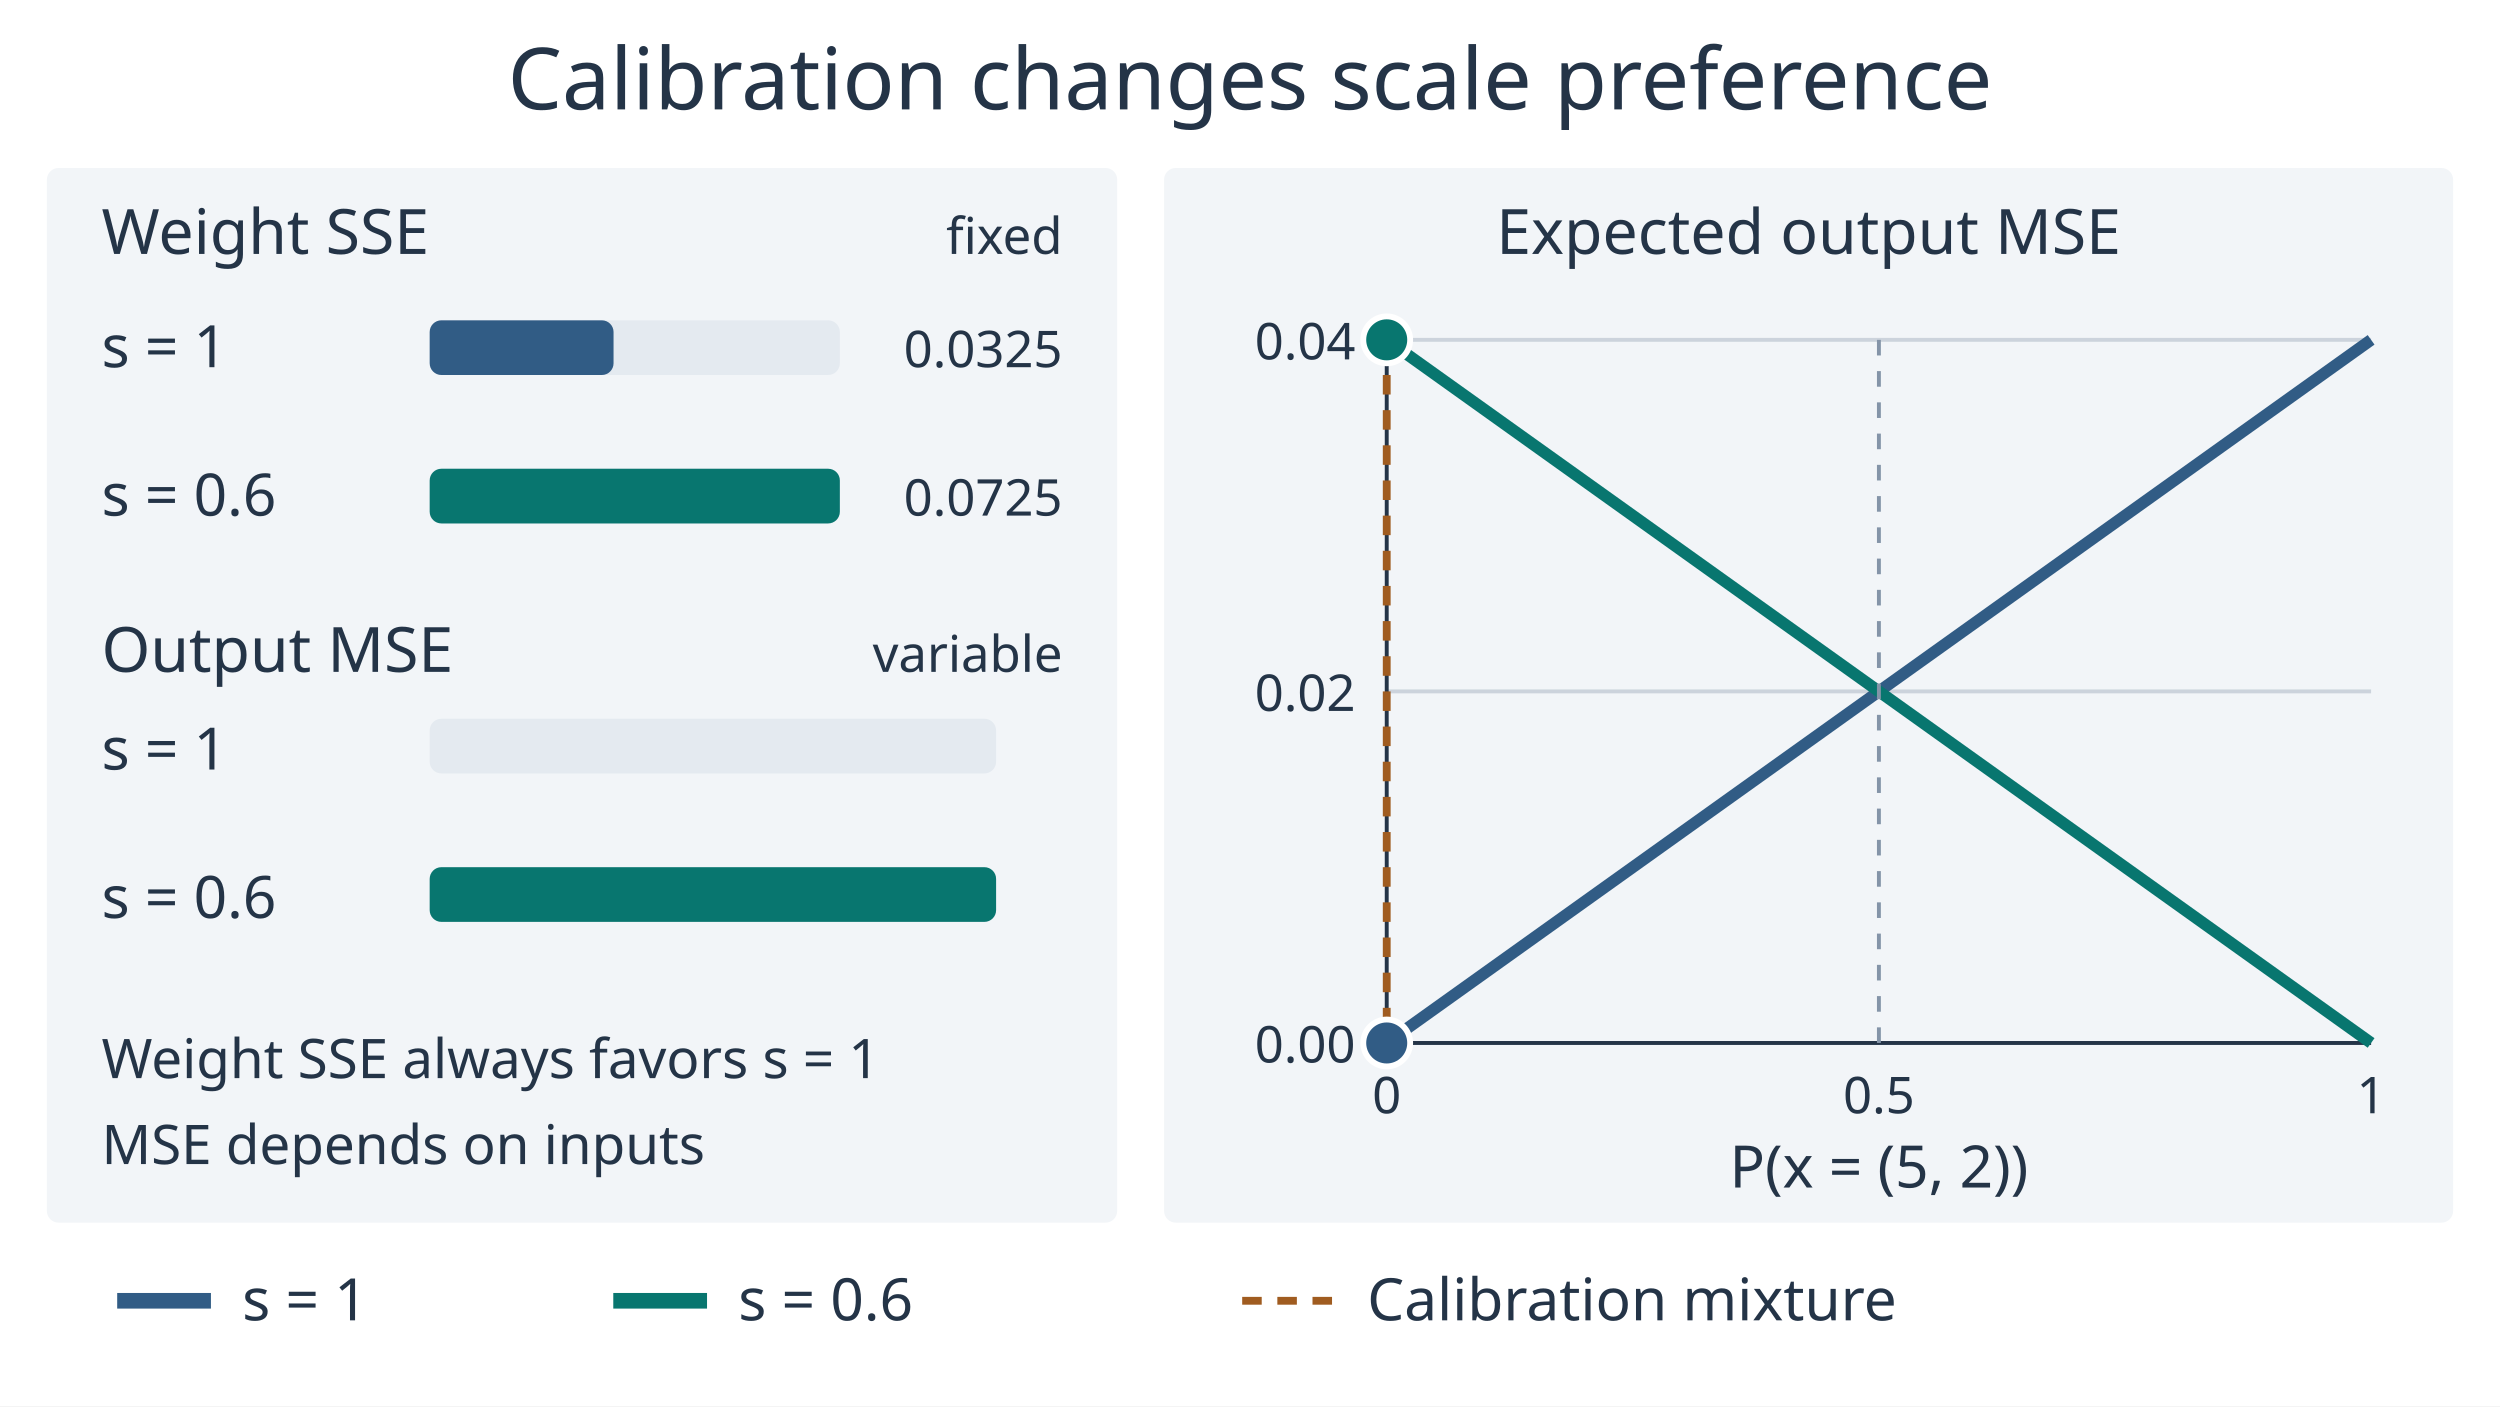
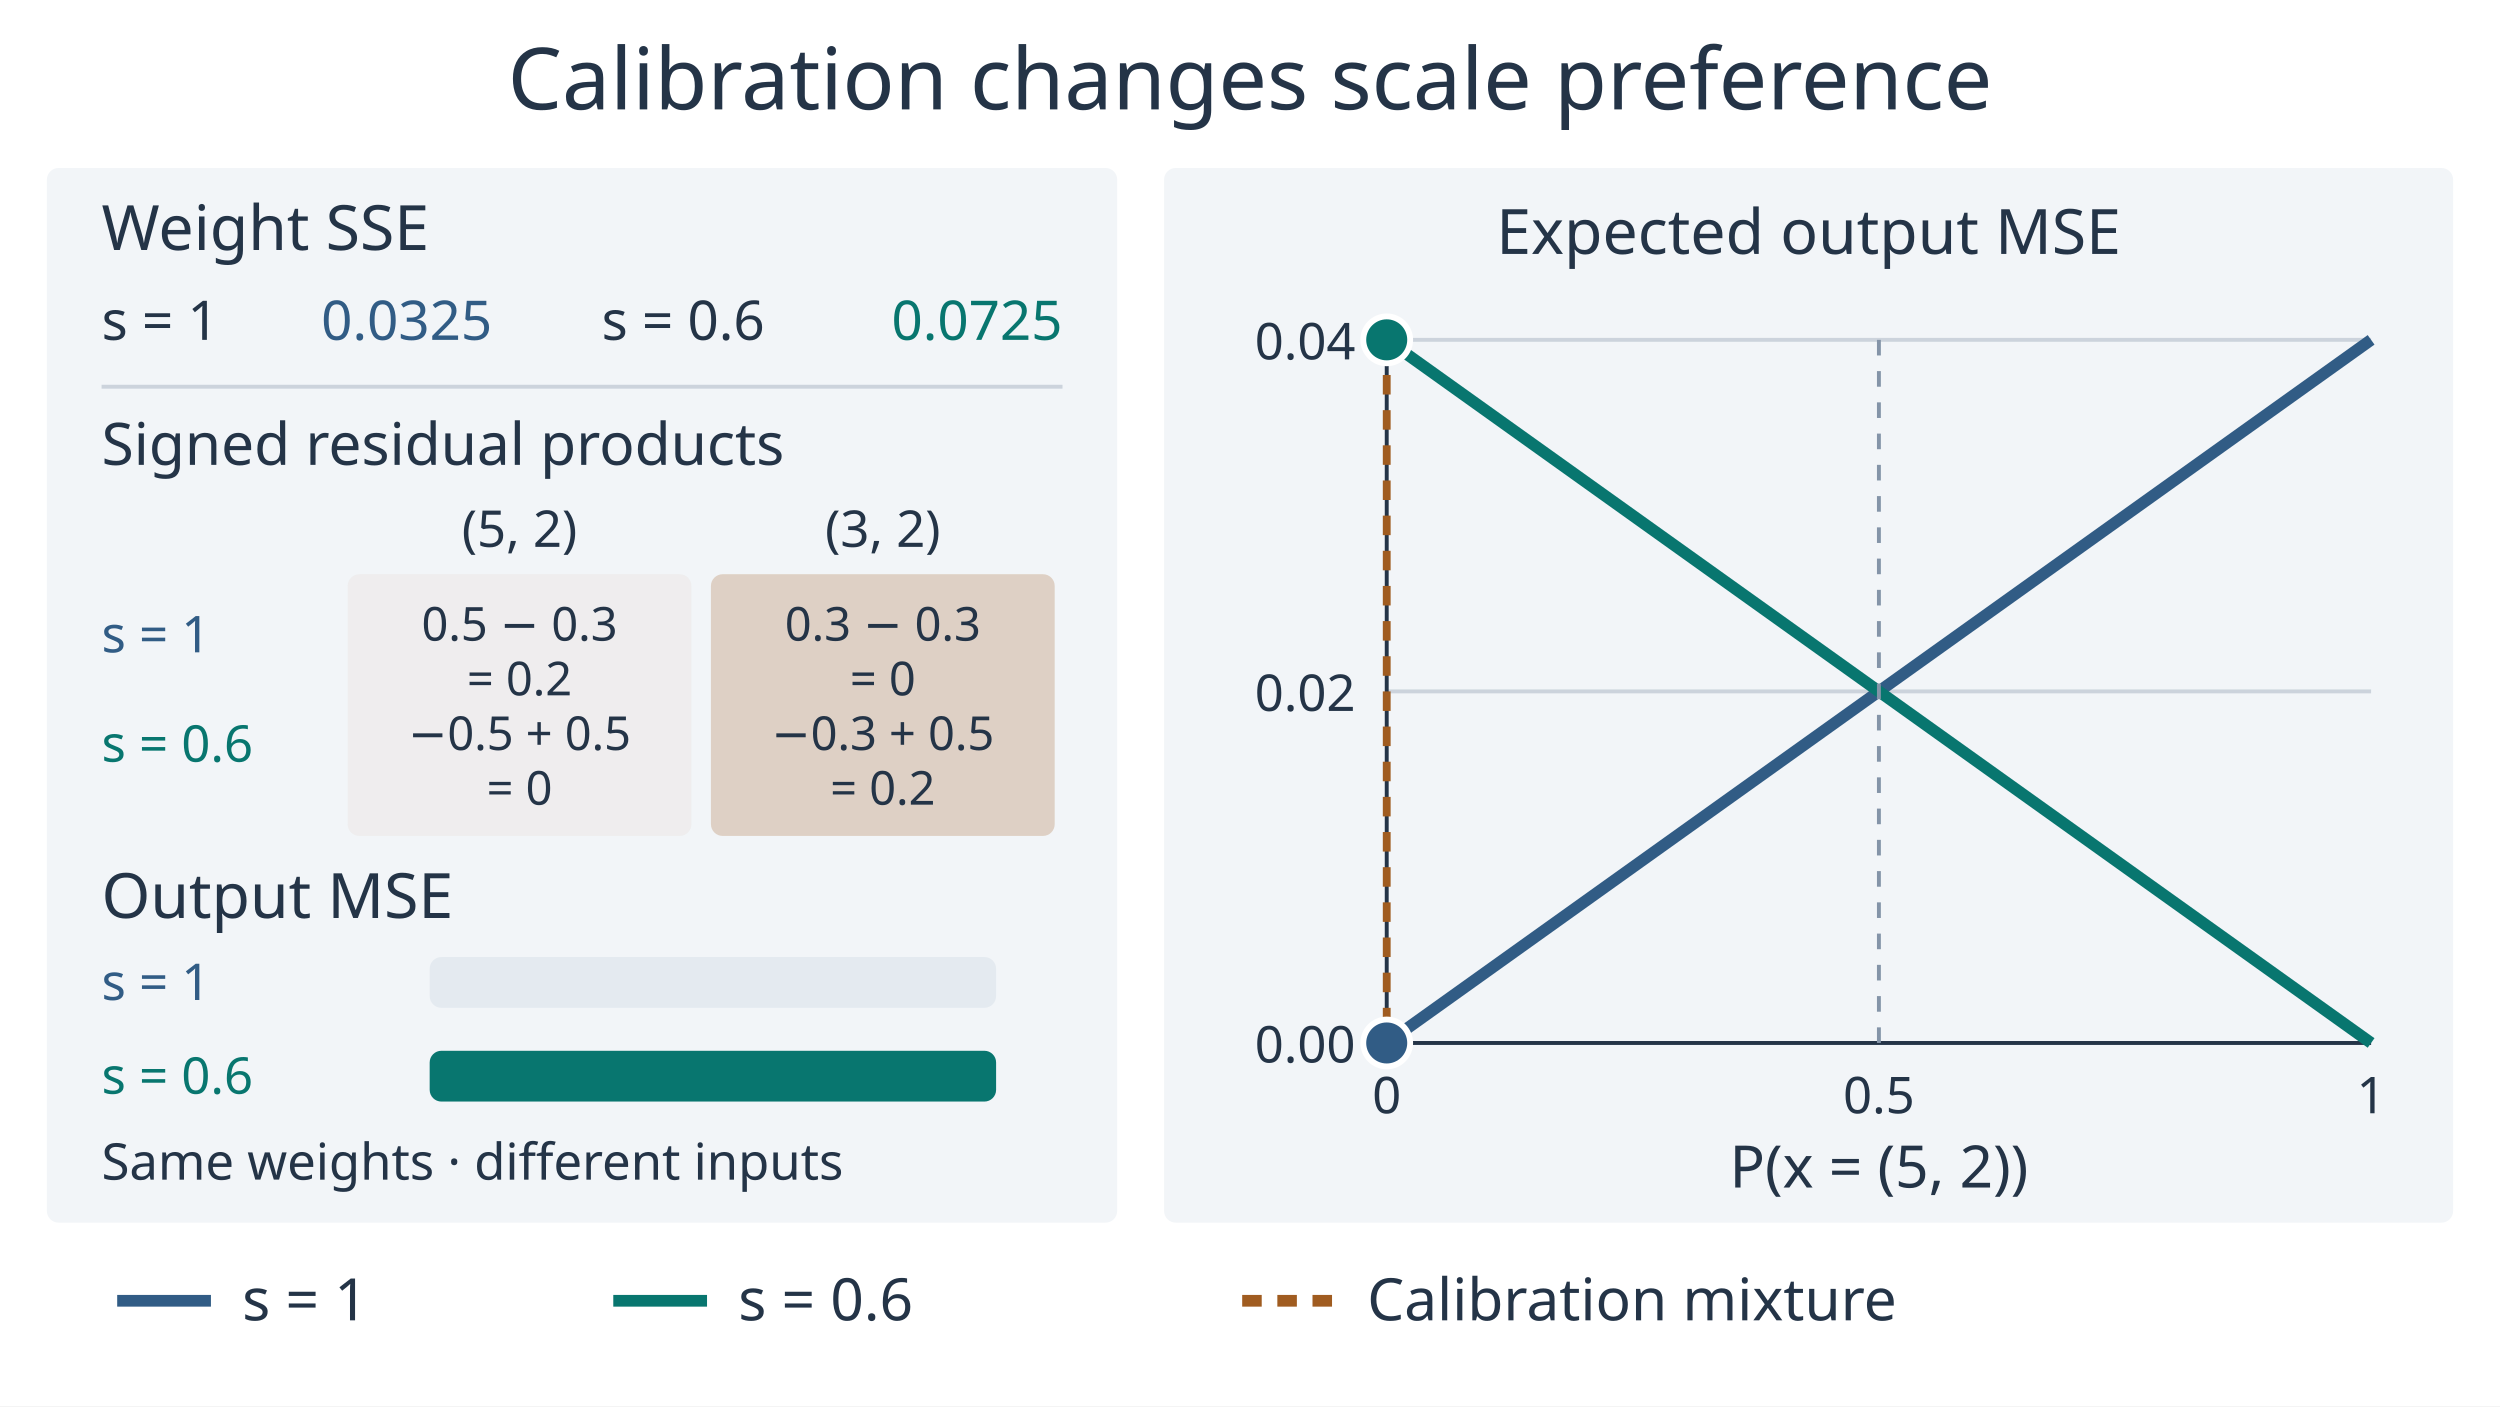
<svg xmlns="http://www.w3.org/2000/svg" viewBox="0 0 640 360" width="640" height="360" role="img" font-family="system-ui,sans-serif">
-   <rect width="640" height="360" fill="white" />
+   <rect x="0" y="0" width="640" height="360" rx="0" fill="white" />
  <text x="320" y="28" font-size="22" text-anchor="middle" fill="#243447">Calibration changes scale preference</text>
  <rect x="12" y="43" width="274" height="270" rx="3" fill="#f2f5f8" />
  <rect x="298" y="43" width="330" height="270" rx="3" fill="#f2f5f8" />
-   <text x="26" y="65" font-size="16" text-anchor="start" fill="#243447">Weight SSE</text>
-   <text x="272" y="65" font-size="13" text-anchor="end" fill="#243447">fixed</text>
-   <text x="26" y="94" font-size="15" text-anchor="start" fill="#243447">s = 1</text>
-   <rect x="110" y="82" width="105" height="14" rx="3" fill="#e4eaf0" />
-   <rect x="110" y="82" width="47.069" height="14" rx="3" fill="#315c85" />
-   <text x="272" y="94" font-size="13" text-anchor="end" fill="#243447">0.0325</text>
-   <text x="26" y="132" font-size="15" text-anchor="start" fill="#243447">s = 0.6</text>
-   <rect x="110" y="120" width="105" height="14" rx="3" fill="#e4eaf0" />
-   <rect x="110" y="120" width="105" height="14" rx="3" fill="#08766f" />
-   <text x="272" y="132" font-size="13" text-anchor="end" fill="#243447">0.0725</text>
-   <text x="26" y="172" font-size="16" text-anchor="start" fill="#243447">Output MSE</text>
-   <text x="272" y="172" font-size="13" text-anchor="end" fill="#243447">variable</text>
-   <text x="26" y="197" font-size="15" text-anchor="start" fill="#243447">s = 1</text>
-   <rect x="110" y="184" width="145" height="14" rx="3" fill="#e4eaf0" />
-   <rect id="mse-one" x="110" y="184" width="0" height="14" rx="3" fill="#315c85">
+   <text x="26" y="64" font-size="16" text-anchor="start" fill="#243447">Weight SSE</text>
+   <text x="26" y="87" font-size="14" text-anchor="start" fill="#243447">s = 1</text>
+   <text x="126" y="87" font-size="14" text-anchor="end" fill="#315c85">0.0325</text>
+   <text x="154" y="87" font-size="14" text-anchor="start" fill="#243447">s = 0.6</text>
+   <text x="272" y="87" font-size="14" text-anchor="end" fill="#08766f">0.0725</text>
+   <line x1="26" y1="99" x2="272" y2="99" stroke="#8494a8" stroke-opacity="0.35" />
+   <text x="26" y="119" font-size="15" text-anchor="start" fill="#243447">Signed residual products</text>
+   <text x="133" y="140" font-size="13" text-anchor="middle" fill="#243447">(5, 2)</text>
+   <text x="226" y="140" font-size="13" text-anchor="middle" fill="#243447">(3, 2)</text>
+   <rect id="input-highlight-0" x="89" y="147" width="88" height="67" rx="3" fill="#a05c20" opacity="0.05">
+     <animate attributeName="opacity" values="0.05;0.05;0.145;0.145;0.24;0.24;0.05" keyTimes="0;0.12;0.43;0.58;0.85;0.95;1" dur="12s" repeatCount="indefinite" />
+   </rect>
+   <rect id="input-highlight-1" x="182" y="147" width="88" height="67" rx="3" fill="#a05c20" opacity="0.24">
+     <animate attributeName="opacity" values="0.24;0.24;0.145;0.145;0.05;0.05;0.24" keyTimes="0;0.12;0.43;0.58;0.85;0.95;1" dur="12s" repeatCount="indefinite" />
+   </rect>
+   <text x="26" y="167" font-size="13" text-anchor="start" fill="#315c85">s = 1</text>
+   <text x="133" y="164" font-size="12" text-anchor="middle" fill="#243447">0.5 − 0.3</text>
+   <text x="133" y="178" font-size="12" text-anchor="middle" fill="#243447">= 0.2</text>
+   <text x="226" y="164" font-size="12" text-anchor="middle" fill="#243447">0.3 − 0.3</text>
+   <text x="226" y="178" font-size="12" text-anchor="middle" fill="#243447">= 0</text>
+   <text x="26" y="195" font-size="13" text-anchor="start" fill="#08766f">s = 0.6</text>
+   <text x="133" y="192" font-size="12" text-anchor="middle" fill="#243447">−0.5 + 0.5</text>
+   <text x="133" y="206" font-size="12" text-anchor="middle" fill="#243447">= 0</text>
+   <text x="226" y="192" font-size="12" text-anchor="middle" fill="#243447">−0.3 + 0.5</text>
+   <text x="226" y="206" font-size="12" text-anchor="middle" fill="#243447">= 0.2</text>
+   <text x="26" y="235" font-size="16" text-anchor="start" fill="#243447">Output MSE</text>
+   <text x="26" y="256" font-size="13" text-anchor="start" fill="#315c85">s = 1</text>
+   <rect x="110" y="245" width="145" height="13" rx="3" fill="#e4eaf0" />
+   <rect id="mse-one" x="110" y="245" height="13" rx="3" fill="#315c85" width="0">
    <animate attributeName="width" values="0;0;72.5;72.5;145;145;0" keyTimes="0;0.12;0.43;0.58;0.85;0.95;1" dur="12s" repeatCount="indefinite" />
  </rect>
-   <text x="26" y="235" font-size="15" text-anchor="start" fill="#243447">s = 0.6</text>
-   <rect x="110" y="222" width="145" height="14" rx="3" fill="#e4eaf0" />
-   <rect id="mse-local" x="110" y="222" width="145" height="14" rx="3" fill="#08766f">
+   <text x="26" y="280" font-size="13" text-anchor="start" fill="#08766f">s = 0.6</text>
+   <rect x="110" y="269" width="145" height="13" rx="3" fill="#e4eaf0" />
+   <rect id="mse-local" x="110" y="269" height="13" rx="3" fill="#08766f" width="145">
    <animate attributeName="width" values="145;145;72.5;72.5;0;0;145" keyTimes="0;0.12;0.43;0.58;0.85;0.95;1" dur="12s" repeatCount="indefinite" />
  </rect>
-   <text x="26" y="276" font-size="14" text-anchor="start" fill="#243447">Weight SSE always favors s = 1</text>
-   <text x="26" y="298" font-size="14" text-anchor="start" fill="#243447">MSE depends on inputs</text>
+   <text x="26" y="302" font-size="13" text-anchor="start" fill="#243447">Same weights · different inputs</text>
  <text x="463" y="65" font-size="16" text-anchor="middle" fill="#243447">Expected output MSE</text>
-   <line x1="355" y1="267" x2="607" y2="267" stroke="#8494a8" stroke-opacity=".35" />
+   <line x1="355" y1="267" x2="607" y2="267" stroke="#8494a8" stroke-opacity="0.35" />
  <text x="347" y="272" font-size="13" text-anchor="end" fill="#243447">0.00</text>
-   <line x1="355" y1="177" x2="607" y2="177" stroke="#8494a8" stroke-opacity=".35" />
+   <line x1="355" y1="177" x2="607" y2="177" stroke="#8494a8" stroke-opacity="0.35" />
  <text x="347" y="182" font-size="13" text-anchor="end" fill="#243447">0.02</text>
-   <line x1="355" y1="87" x2="607" y2="87" stroke="#8494a8" stroke-opacity=".35" />
+   <line x1="355" y1="87" x2="607" y2="87" stroke="#8494a8" stroke-opacity="0.35" />
  <text x="347" y="92" font-size="13" text-anchor="end" fill="#243447">0.04</text>
  <line x1="355" y1="267" x2="355" y2="87" stroke="#243447" />
  <line x1="355" y1="267" x2="607" y2="267" stroke="#243447" />
  <line x1="355" y1="267" x2="607" y2="87" stroke="#315c85" stroke-width="3" />
  <line x1="355" y1="87" x2="607" y2="267" stroke="#08766f" stroke-width="3" />
  <line x1="481" y1="87" x2="481" y2="267" stroke="#8494a8" stroke-dasharray="4 4" />
-   <line id="mix-cursor" x1="355" x2="355" y1="87" y2="267" stroke="#a05c20" stroke-dasharray="5 4" stroke-width="2">
+   <line id="mix-cursor" y1="87" y2="267" stroke="#a05c20" stroke-dasharray="5 4" stroke-width="2" x1="355" x2="355">
    <animate attributeName="x1" values="355;355;481;481;607;607;355" keyTimes="0;0.12;0.43;0.58;0.85;0.95;1" dur="12s" repeatCount="indefinite" />
    <animate attributeName="x2" values="355;355;481;481;607;607;355" keyTimes="0;0.12;0.43;0.58;0.85;0.95;1" dur="12s" repeatCount="indefinite" />
  </line>
-   <circle id="curve-one" cx="355" cy="267" r="6" fill="#315c85" stroke="white" stroke-width="1.5">
+   <circle id="curve-one" r="6" fill="#315c85" stroke="white" stroke-width="1.5" cx="355" cy="267">
    <animate attributeName="cx" values="355;355;481;481;607;607;355" keyTimes="0;0.12;0.43;0.58;0.85;0.95;1" dur="12s" repeatCount="indefinite" />
    <animate attributeName="cy" values="267;267;177;177;87;87;267" keyTimes="0;0.12;0.43;0.58;0.85;0.95;1" dur="12s" repeatCount="indefinite" />
  </circle>
-   <circle id="curve-local" cx="355" cy="87" r="6" fill="#08766f" stroke="white" stroke-width="1.5">
+   <circle id="curve-local" r="6" fill="#08766f" stroke="white" stroke-width="1.5" cx="355" cy="87">
    <animate attributeName="cx" values="355;355;481;481;607;607;355" keyTimes="0;0.12;0.43;0.58;0.85;0.95;1" dur="12s" repeatCount="indefinite" />
    <animate attributeName="cy" values="87;87;177;177;267;267;87" keyTimes="0;0.12;0.43;0.58;0.85;0.95;1" dur="12s" repeatCount="indefinite" />
  </circle>
  <text x="355" y="285" font-size="13" text-anchor="middle" fill="#243447">0</text>
  <text x="481" y="285" font-size="13" text-anchor="middle" fill="#243447">0.5</text>
  <text x="607" y="285" font-size="13" text-anchor="middle" fill="#243447">1</text>
  <text x="481" y="304" font-size="15" text-anchor="middle" fill="#243447">P(x = (5, 2))</text>
-   <line x1="30" y1="333" x2="54" y2="333" stroke="#315c85" stroke-width="4" />
+   <line x1="30" y1="333" x2="54" y2="333" stroke="#315c85" stroke-width="3" />
  <text x="62" y="338" font-size="15" text-anchor="start" fill="#243447">s = 1</text>
-   <line x1="157" y1="333" x2="181" y2="333" stroke="#08766f" stroke-width="4" />
+   <line x1="157" y1="333" x2="181" y2="333" stroke="#08766f" stroke-width="3" />
  <text x="189" y="338" font-size="15" text-anchor="start" fill="#243447">s = 0.6</text>
-   <line x1="318" y1="333" x2="342" y2="333" stroke="#a05c20" stroke-width="2" stroke-dasharray="5 4" />
+   <line x1="318" y1="333" x2="342" y2="333" stroke="#a05c20" stroke-width="3" stroke-dasharray="5 4" />
  <text x="350" y="338" font-size="15" text-anchor="start" fill="#243447">Calibration mixture</text>
</svg>
